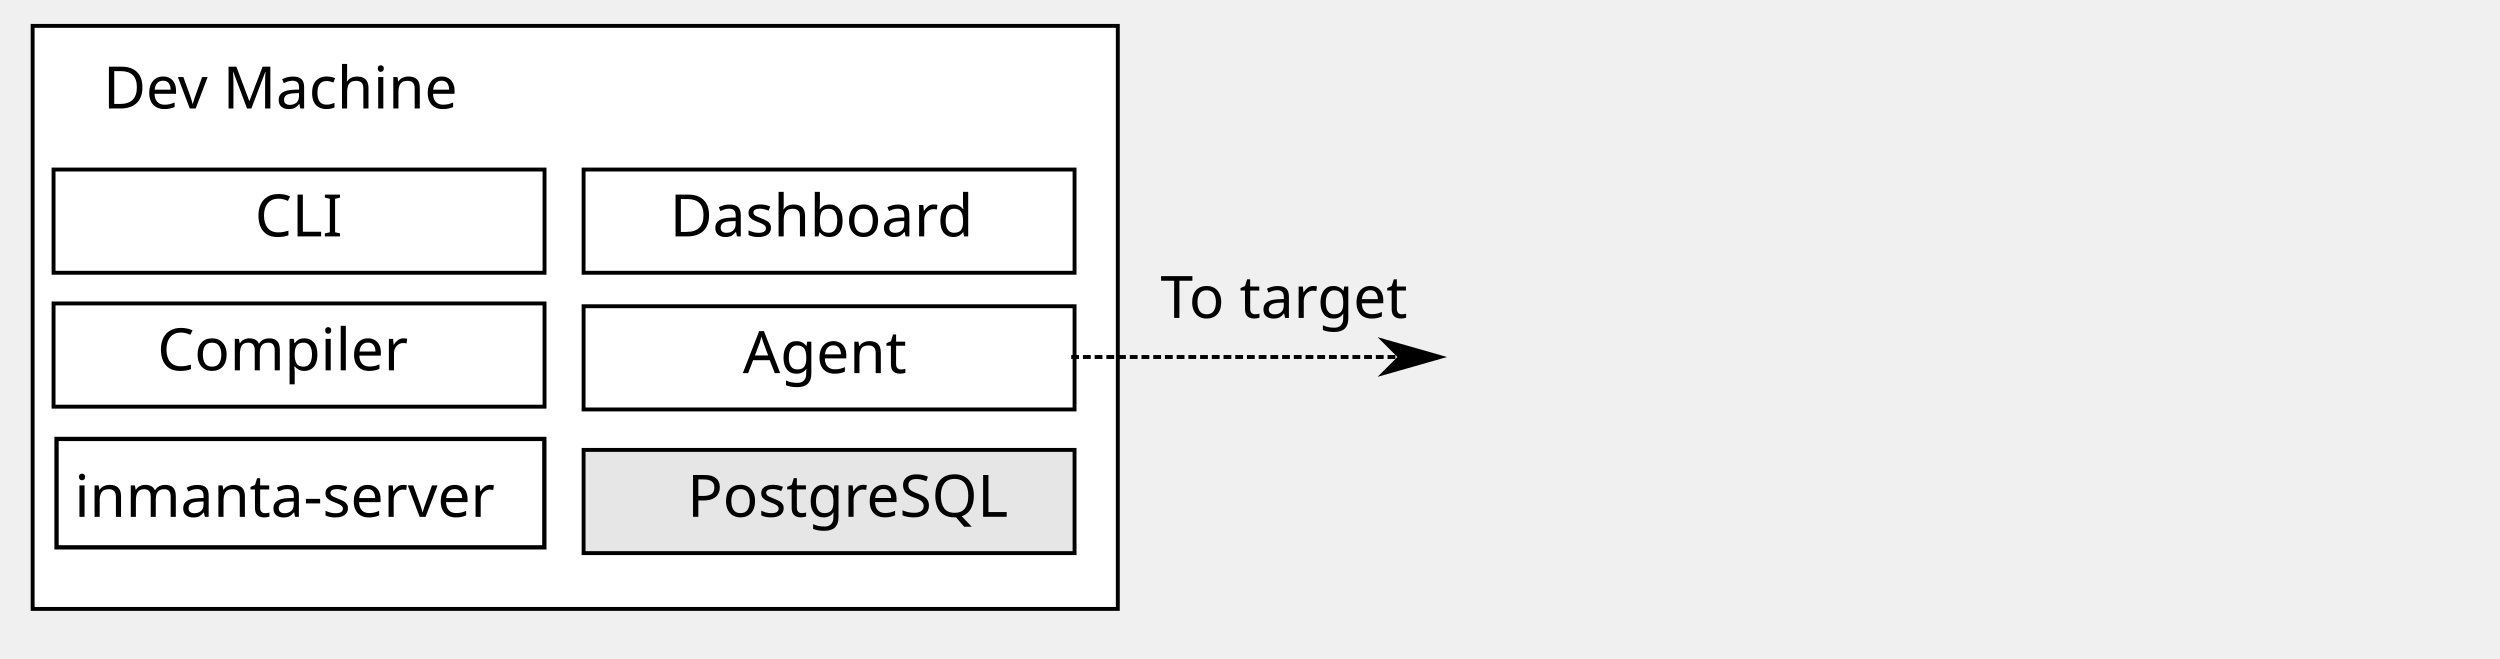
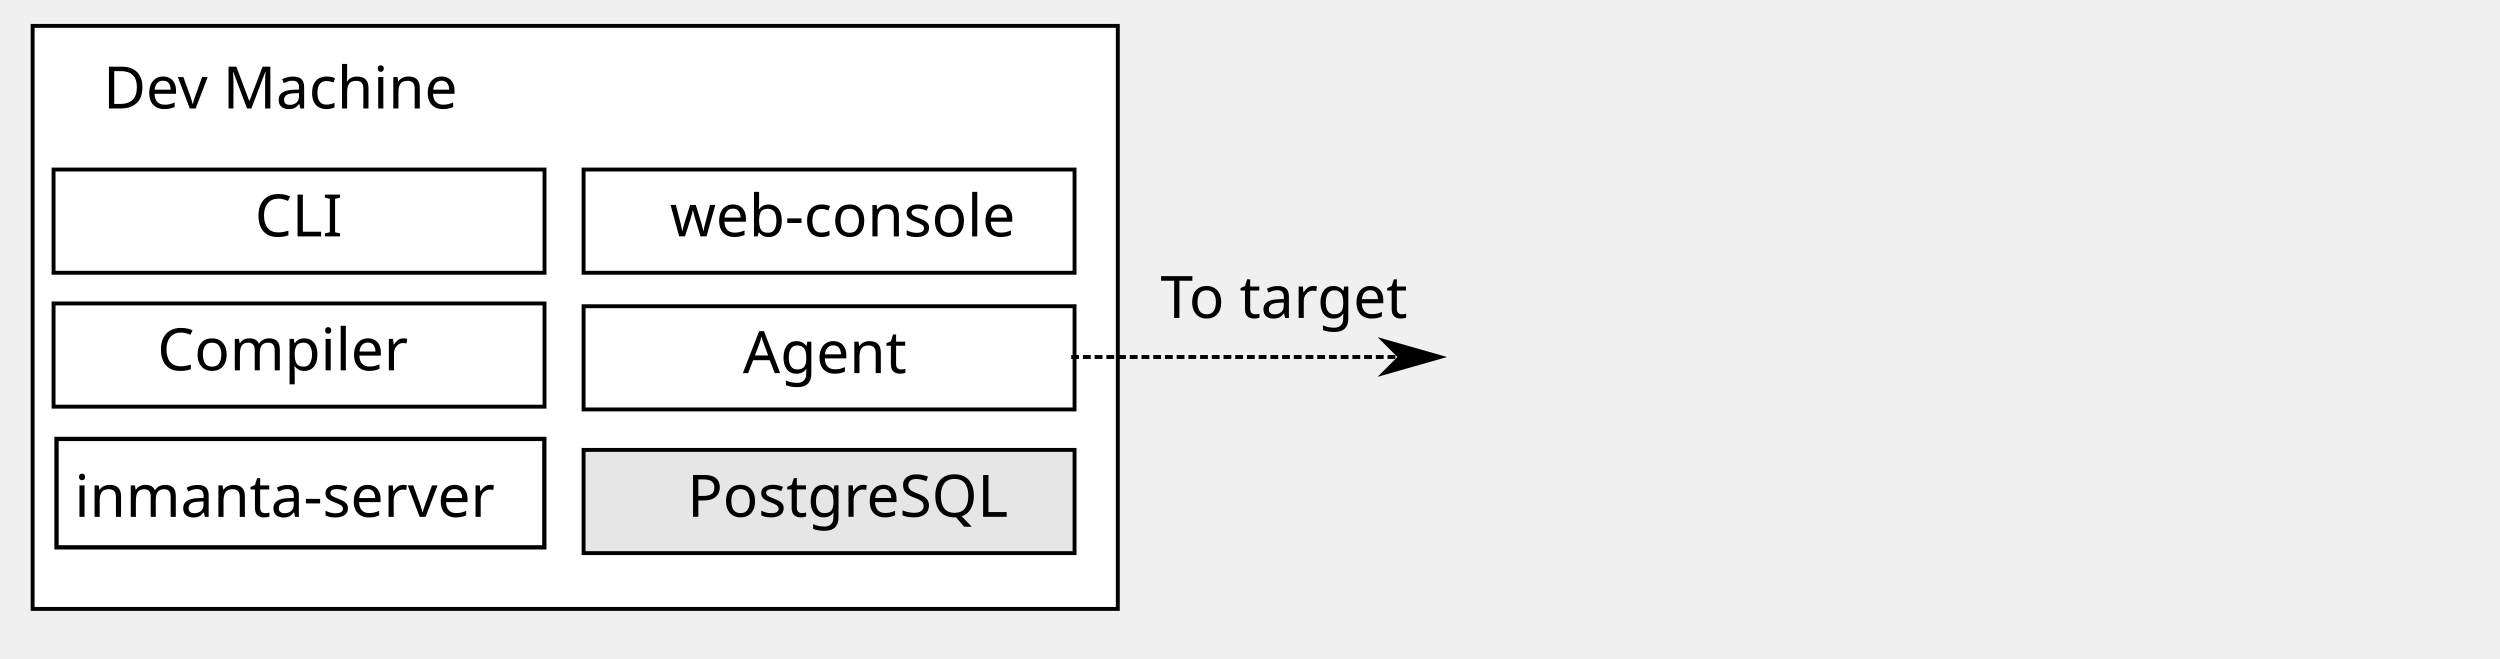
<svg xmlns="http://www.w3.org/2000/svg" width="180.659mm" height="47.57mm" viewBox="0 0 640.131 168.553" id="svg2" version="1.1">
  <defs id="defs4">
    <marker orient="auto" refY="0" refX="0" id="marker8082" style="overflow:visible">
      <path id="path8084" d="M 0,0 5,-5 -12.5,0 5,5 0,0 Z" style="fill:#000000;fill-opacity:1;fill-rule:evenodd;stroke:#000000;stroke-width:1pt;stroke-opacity:1" transform="matrix(-0.8,0,0,-0.8,-10,0)" />
    </marker>
    <marker style="overflow:visible" id="marker8006" refX="0" refY="0" orient="auto">
      <path transform="matrix(-0.8,0,0,-0.8,-10,0)" style="fill:#000000;fill-opacity:1;fill-rule:evenodd;stroke:#000000;stroke-width:1pt;stroke-opacity:1" d="M 0,0 5,-5 -12.5,0 5,5 0,0 Z" id="path8008" />
    </marker>
    <marker orient="auto" refY="0" refX="0" id="Arrow1Lend" style="overflow:visible">
      <path id="path4435" d="M 0,0 5,-5 -12.5,0 5,5 0,0 Z" style="fill:#000000;fill-opacity:1;fill-rule:evenodd;stroke:#000000;stroke-width:1pt;stroke-opacity:1" transform="matrix(-0.8,0,0,-0.8,-10,0)" />
    </marker>
    <marker orient="auto" refY="0" refX="0" id="Arrow1Lend-8-6" style="overflow:visible">
      <path id="path4435-4-9" d="M 0,0 5,-5 -12.5,0 5,5 0,0 Z" style="fill:#000000;fill-opacity:1;fill-rule:evenodd;stroke:#000000;stroke-width:1pt;stroke-opacity:1" transform="matrix(-0.8,0,0,-0.8,-10,0)" />
    </marker>
    <marker orient="auto" refY="0" refX="0" id="Arrow1Lend-8-8" style="overflow:visible">
      <path id="path4435-4-5" d="M 0,0 5,-5 -12.5,0 5,5 0,0 Z" style="fill:#000000;fill-opacity:1;fill-rule:evenodd;stroke:#000000;stroke-width:1pt;stroke-opacity:1" transform="matrix(-0.8,0,0,-0.8,-10,0)" />
    </marker>
    <marker orient="auto" refY="0" refX="0" id="marker6784-9" style="overflow:visible">
      <path id="path6786-2" d="M 0,0 5,-5 -12.5,0 5,5 0,0 Z" style="fill:#000000;fill-opacity:1;fill-rule:evenodd;stroke:#000000;stroke-width:1pt;stroke-opacity:1" transform="matrix(-0.8,0,0,-0.8,-10,0)" />
    </marker>
    <marker orient="auto" refY="0" refX="0" id="marker6784-9-0" style="overflow:visible">
      <path id="path6786-2-3" d="M 0,0 5,-5 -12.5,0 5,5 0,0 Z" style="fill:#000000;fill-opacity:1;fill-rule:evenodd;stroke:#000000;stroke-width:1pt;stroke-opacity:1" transform="matrix(-0.8,0,0,-0.8,-10,0)" />
    </marker>
  </defs>
  <g id="layer1" transform="translate(-114.1429,-535.0228)">
    <g id="g4360" transform="translate(65,154.2857)">
      <rect y="387.362" x="57.5" height="149.286" width="277.857" id="rect4136-8" style="fill:#ffffff;fill-opacity:1;stroke:#000000;stroke-width:1;stroke-miterlimit:4;stroke-dasharray:none;stroke-opacity:1" />
      <text id="text4138-85" y="408.511" x="75.579" style="font-style:normal;font-weight:normal;line-height:0%;font-family:sans-serif;letter-spacing:0px;word-spacing:0px;fill:#000000;fill-opacity:1;stroke:none;stroke-width:1px;stroke-linecap:butt;stroke-linejoin:miter;stroke-opacity:1" xml:space="preserve">
        <tspan y="408.511" x="75.579" id="tspan4140-3" style="font-size:15px;line-height:1.25">Dev Machine</tspan>
      </text>
      <g transform="translate(-324.2857,174.6429)" id="g4215-6-06">
        <rect style="fill:#ffffff;fill-opacity:1;stroke:#000000;stroke-width:1;stroke-miterlimit:4;stroke-dasharray:none;stroke-opacity:1" id="rect4169-20-9" width="125.714" height="26.429" x="387.143" y="283.791" />
        <text xml:space="preserve" style="font-style:normal;font-weight:normal;line-height:0%;font-family:sans-serif;letter-spacing:0px;word-spacing:0px;fill:#000000;fill-opacity:1;stroke:none;stroke-width:1px;stroke-linecap:butt;stroke-linejoin:miter;stroke-opacity:1" x="413.712" y="300.913" id="text4171-0-0">
          <tspan id="tspan4173-6-2" x="413.712" y="300.913" style="font-size:15px;line-height:1.25">Compiler</tspan>
        </text>
      </g>
      <g transform="translate(-324.2857,140.3571)" id="g4215-6-06-0">
        <rect style="fill:#ffffff;fill-opacity:1;stroke:#000000;stroke-width:1;stroke-miterlimit:4;stroke-dasharray:none;stroke-opacity:1" id="rect4169-20-9-0" width="125.714" height="26.429" x="387.143" y="283.791" />
        <text xml:space="preserve" style="font-style:normal;font-weight:normal;line-height:0%;font-family:sans-serif;letter-spacing:0px;word-spacing:0px;fill:#000000;fill-opacity:1;stroke:none;stroke-width:1px;stroke-linecap:butt;stroke-linejoin:miter;stroke-opacity:1" x="438.684" y="300.913" id="text4171-0-0-5">
          <tspan id="tspan4173-6-2-3" x="438.684" y="300.913" style="font-size:15px;line-height:1.25">CLI</tspan>
        </text>
      </g>
      <g transform="translate(-188.5714,140.3571)" id="g4215-6-06-0-2">
        <rect style="fill:#ffffff;fill-opacity:1;stroke:#000000;stroke-width:1;stroke-miterlimit:4;stroke-dasharray:none;stroke-opacity:1" id="rect4169-20-9-0-8" width="125.714" height="26.429" x="387.143" y="283.791" />
        <text xml:space="preserve" style="font-style:normal;font-weight:normal;line-height:0%;font-family:sans-serif;letter-spacing:0px;word-spacing:0px;fill:#000000;fill-opacity:1;stroke:none;stroke-width:1px;stroke-linecap:butt;stroke-linejoin:miter;stroke-opacity:1" x="409.237" y="300.913" id="text4171-0-0-5-9">
-           <tspan id="tspan4173-6-2-3-3" x="409.237" y="300.913" style="font-size:15px;line-height:1.25">Dashboard</tspan>
+           <tspan id="tspan4173-6-2-3-3" x="409.237" y="300.913" style="font-size:15px;line-height:1.25">web-console</tspan>
        </text>
      </g>
    </g>
    <g id="g4215" transform="translate(-123.5714,366.4286)">
      <rect y="283.791" x="387.143" height="26.429" width="125.714" id="rect4169" style="fill:#e6e6e6;fill-opacity:1;stroke:#000000;stroke-width:1;stroke-miterlimit:4;stroke-dasharray:none;stroke-opacity:1" />
      <text id="text4171" y="300.913" x="413.712" style="font-style:normal;font-weight:normal;line-height:0%;font-family:sans-serif;letter-spacing:0px;word-spacing:0px;fill:#000000;fill-opacity:1;stroke:none;stroke-width:1px;stroke-linecap:butt;stroke-linejoin:miter;stroke-opacity:1" xml:space="preserve">
        <tspan y="300.913" x="413.712" id="tspan4173" style="font-size:15px;line-height:1.25">PostgreSQL</tspan>
      </text>
    </g>
    <g id="g4215-6-0" transform="translate(-123.5714,329.6429)">
      <rect y="283.791" x="387.143" height="26.429" width="125.714" id="rect4169-20-5" style="fill:#ffffff;fill-opacity:1;stroke:#000000;stroke-width:1;stroke-miterlimit:4;stroke-dasharray:none;stroke-opacity:1" />
      <text id="text4171-0-6" y="300.913" x="427.917" style="font-style:normal;font-weight:normal;line-height:0%;font-family:sans-serif;letter-spacing:0px;word-spacing:0px;fill:#000000;fill-opacity:1;stroke:none;stroke-width:1px;stroke-linecap:butt;stroke-linejoin:miter;stroke-opacity:1" xml:space="preserve">
        <tspan y="300.913" x="427.917" id="tspan4173-6-1" style="font-size:15px;line-height:1.25">Agent</tspan>
      </text>
    </g>
    <path style="fill:none;fill-rule:evenodd;stroke:#000000;stroke-width:1;stroke-linecap:butt;stroke-linejoin:miter;stroke-miterlimit:4;stroke-dasharray:2, 1;stroke-dashoffset:0;stroke-opacity:1;marker-end:url(#marker8006)" d="m 388.429,626.434 94.286,0" id="path7998" />
    <text xml:space="preserve" style="font-style:normal;font-weight:normal;line-height:0%;font-family:sans-serif;letter-spacing:0px;word-spacing:0px;fill:#000000;fill-opacity:1;stroke:none;stroke-width:1px;stroke-linecap:butt;stroke-linejoin:miter;stroke-opacity:1" x="411.286" y="616.434" id="text8176">
      <tspan id="tspan8178" x="411.286" y="616.434" style="font-size:15px;line-height:1.25">To target</tspan>
    </text>
    <g id="g4210" transform="translate(-339.2857,475.7143)">
      <rect y="171.697" x="467.906" height="27.759" width="124.901" id="rect4169-2" style="fill:#ffffff;fill-opacity:1;stroke:#000000;stroke-width:1.099;stroke-miterlimit:4;stroke-dasharray:none;stroke-opacity:1" />
      <text id="text4206" y="191.648" x="472.49" style="font-style:normal;font-weight:normal;line-height:0%;font-family:sans-serif;letter-spacing:0px;word-spacing:0px;fill:#000000;fill-opacity:1;stroke:none;stroke-width:1px;stroke-linecap:butt;stroke-linejoin:miter;stroke-opacity:1" xml:space="preserve">
        <tspan y="191.648" x="472.49" id="tspan4208" style="font-size:15px;line-height:1.25">inmanta-server</tspan>
      </text>
    </g>
  </g>
</svg>
